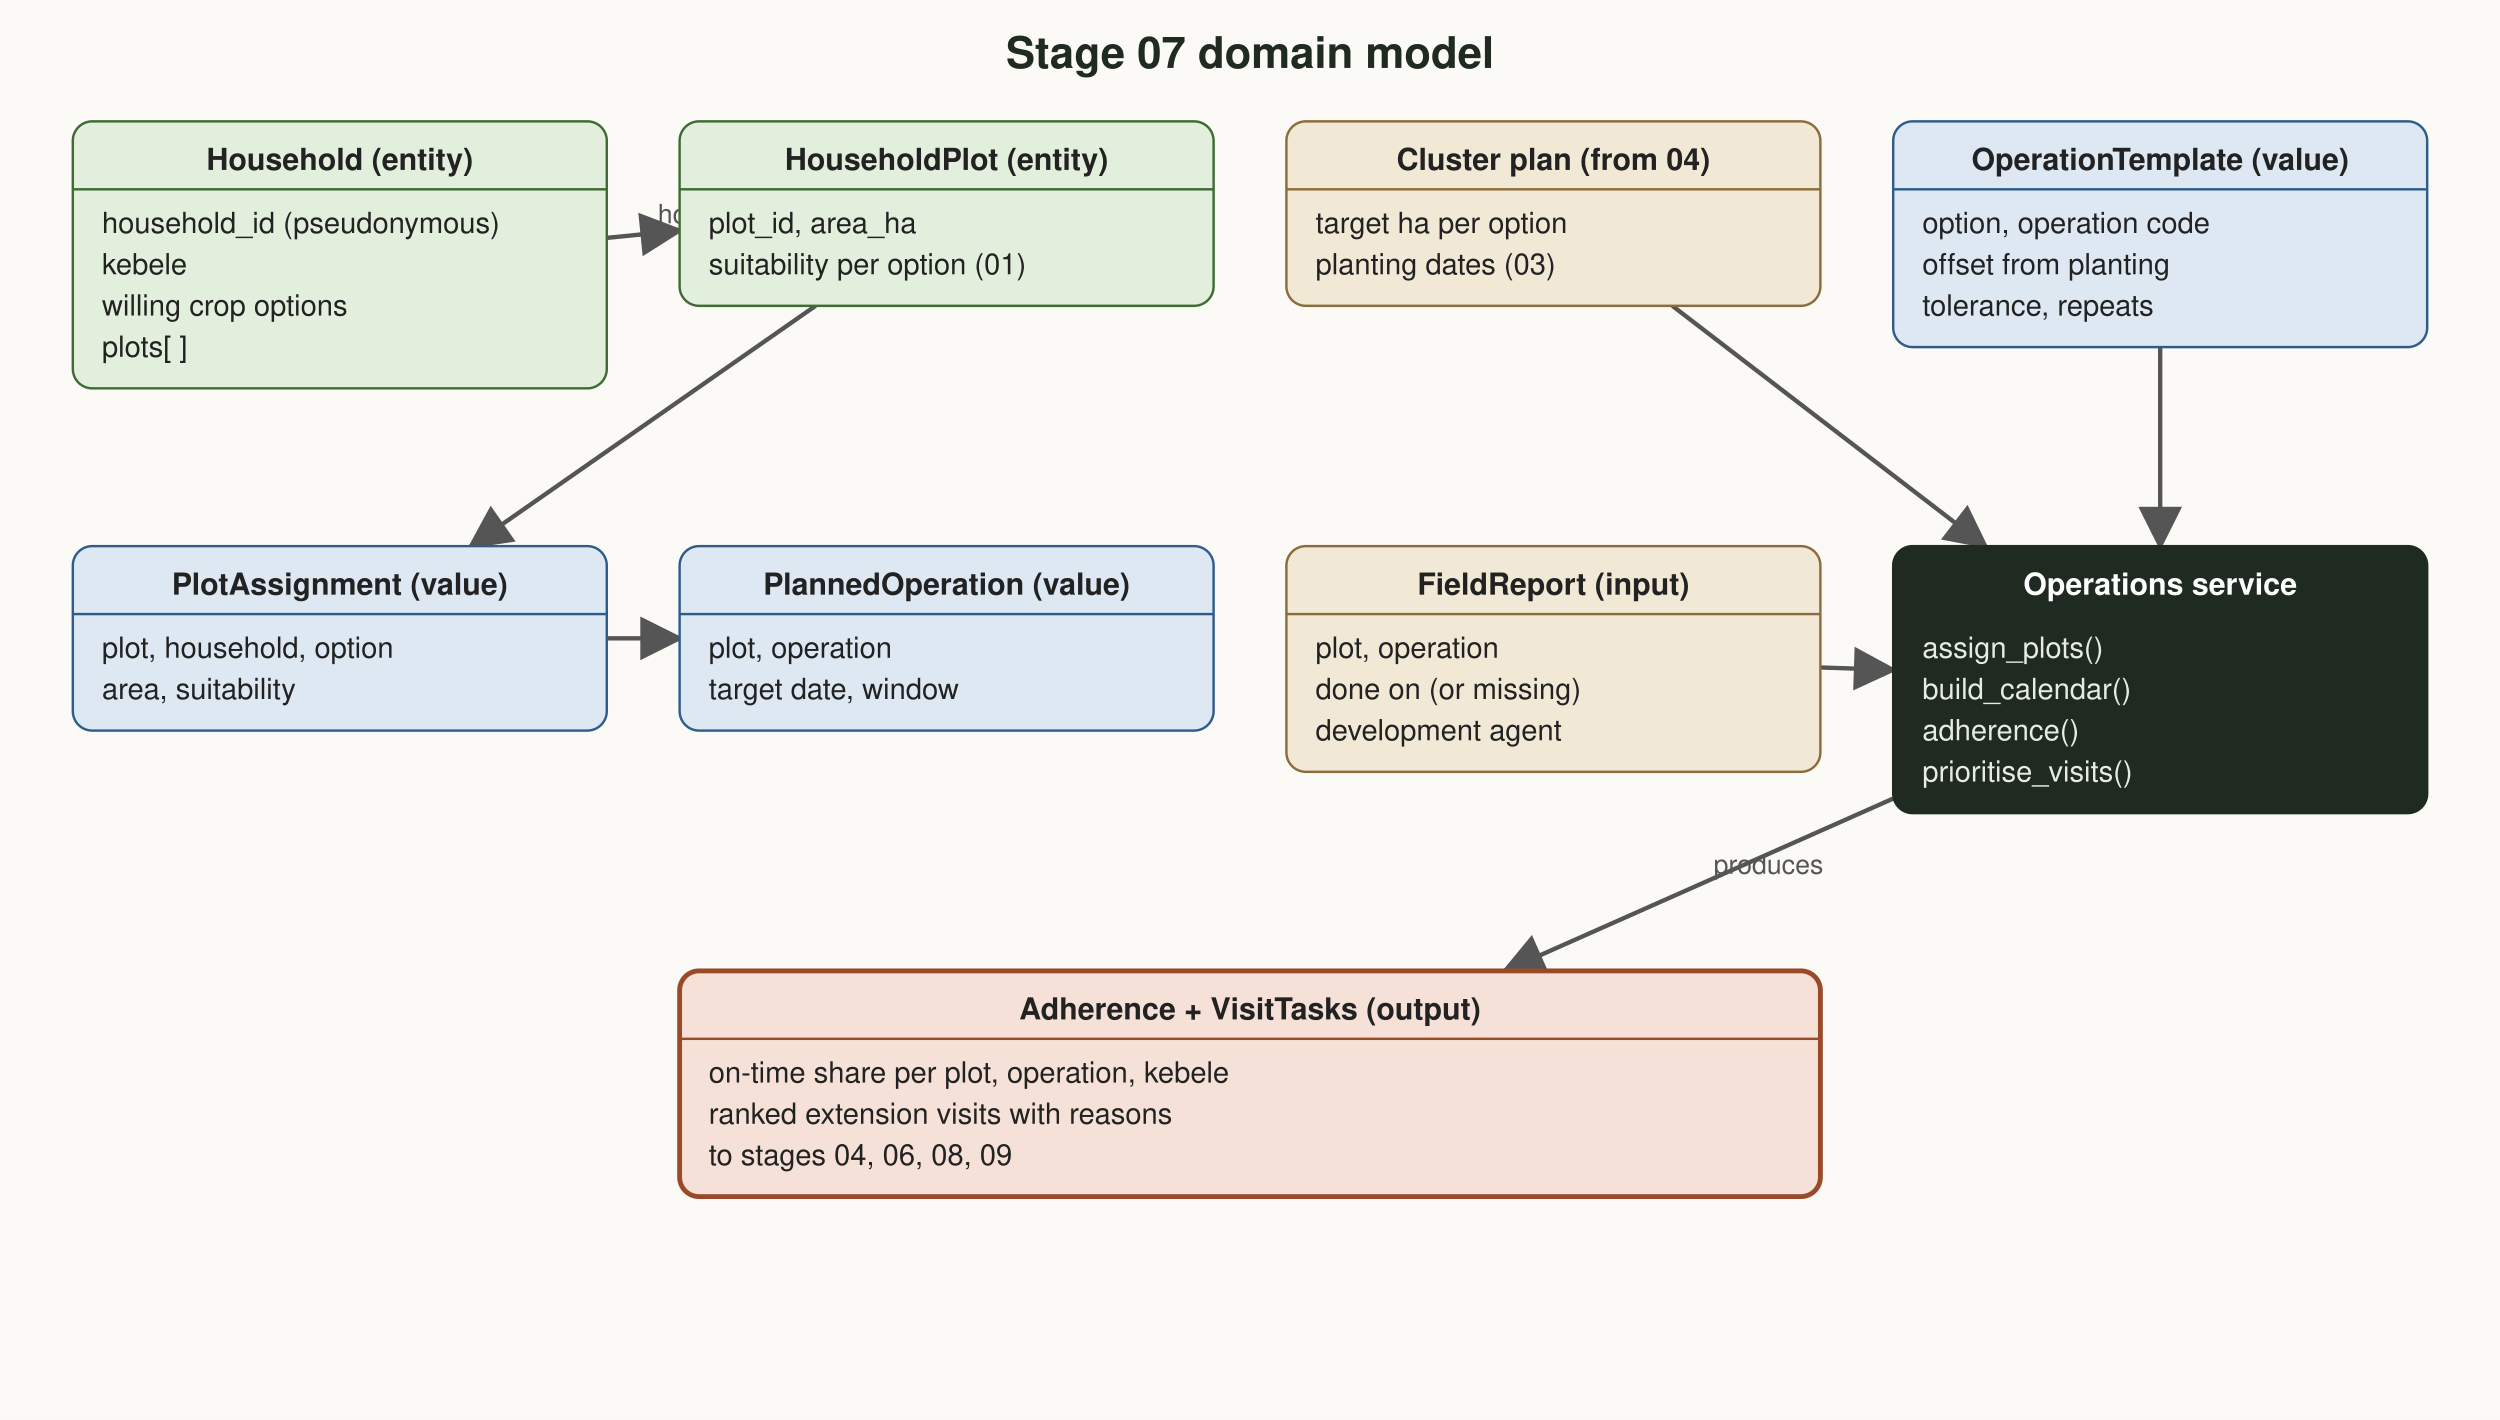
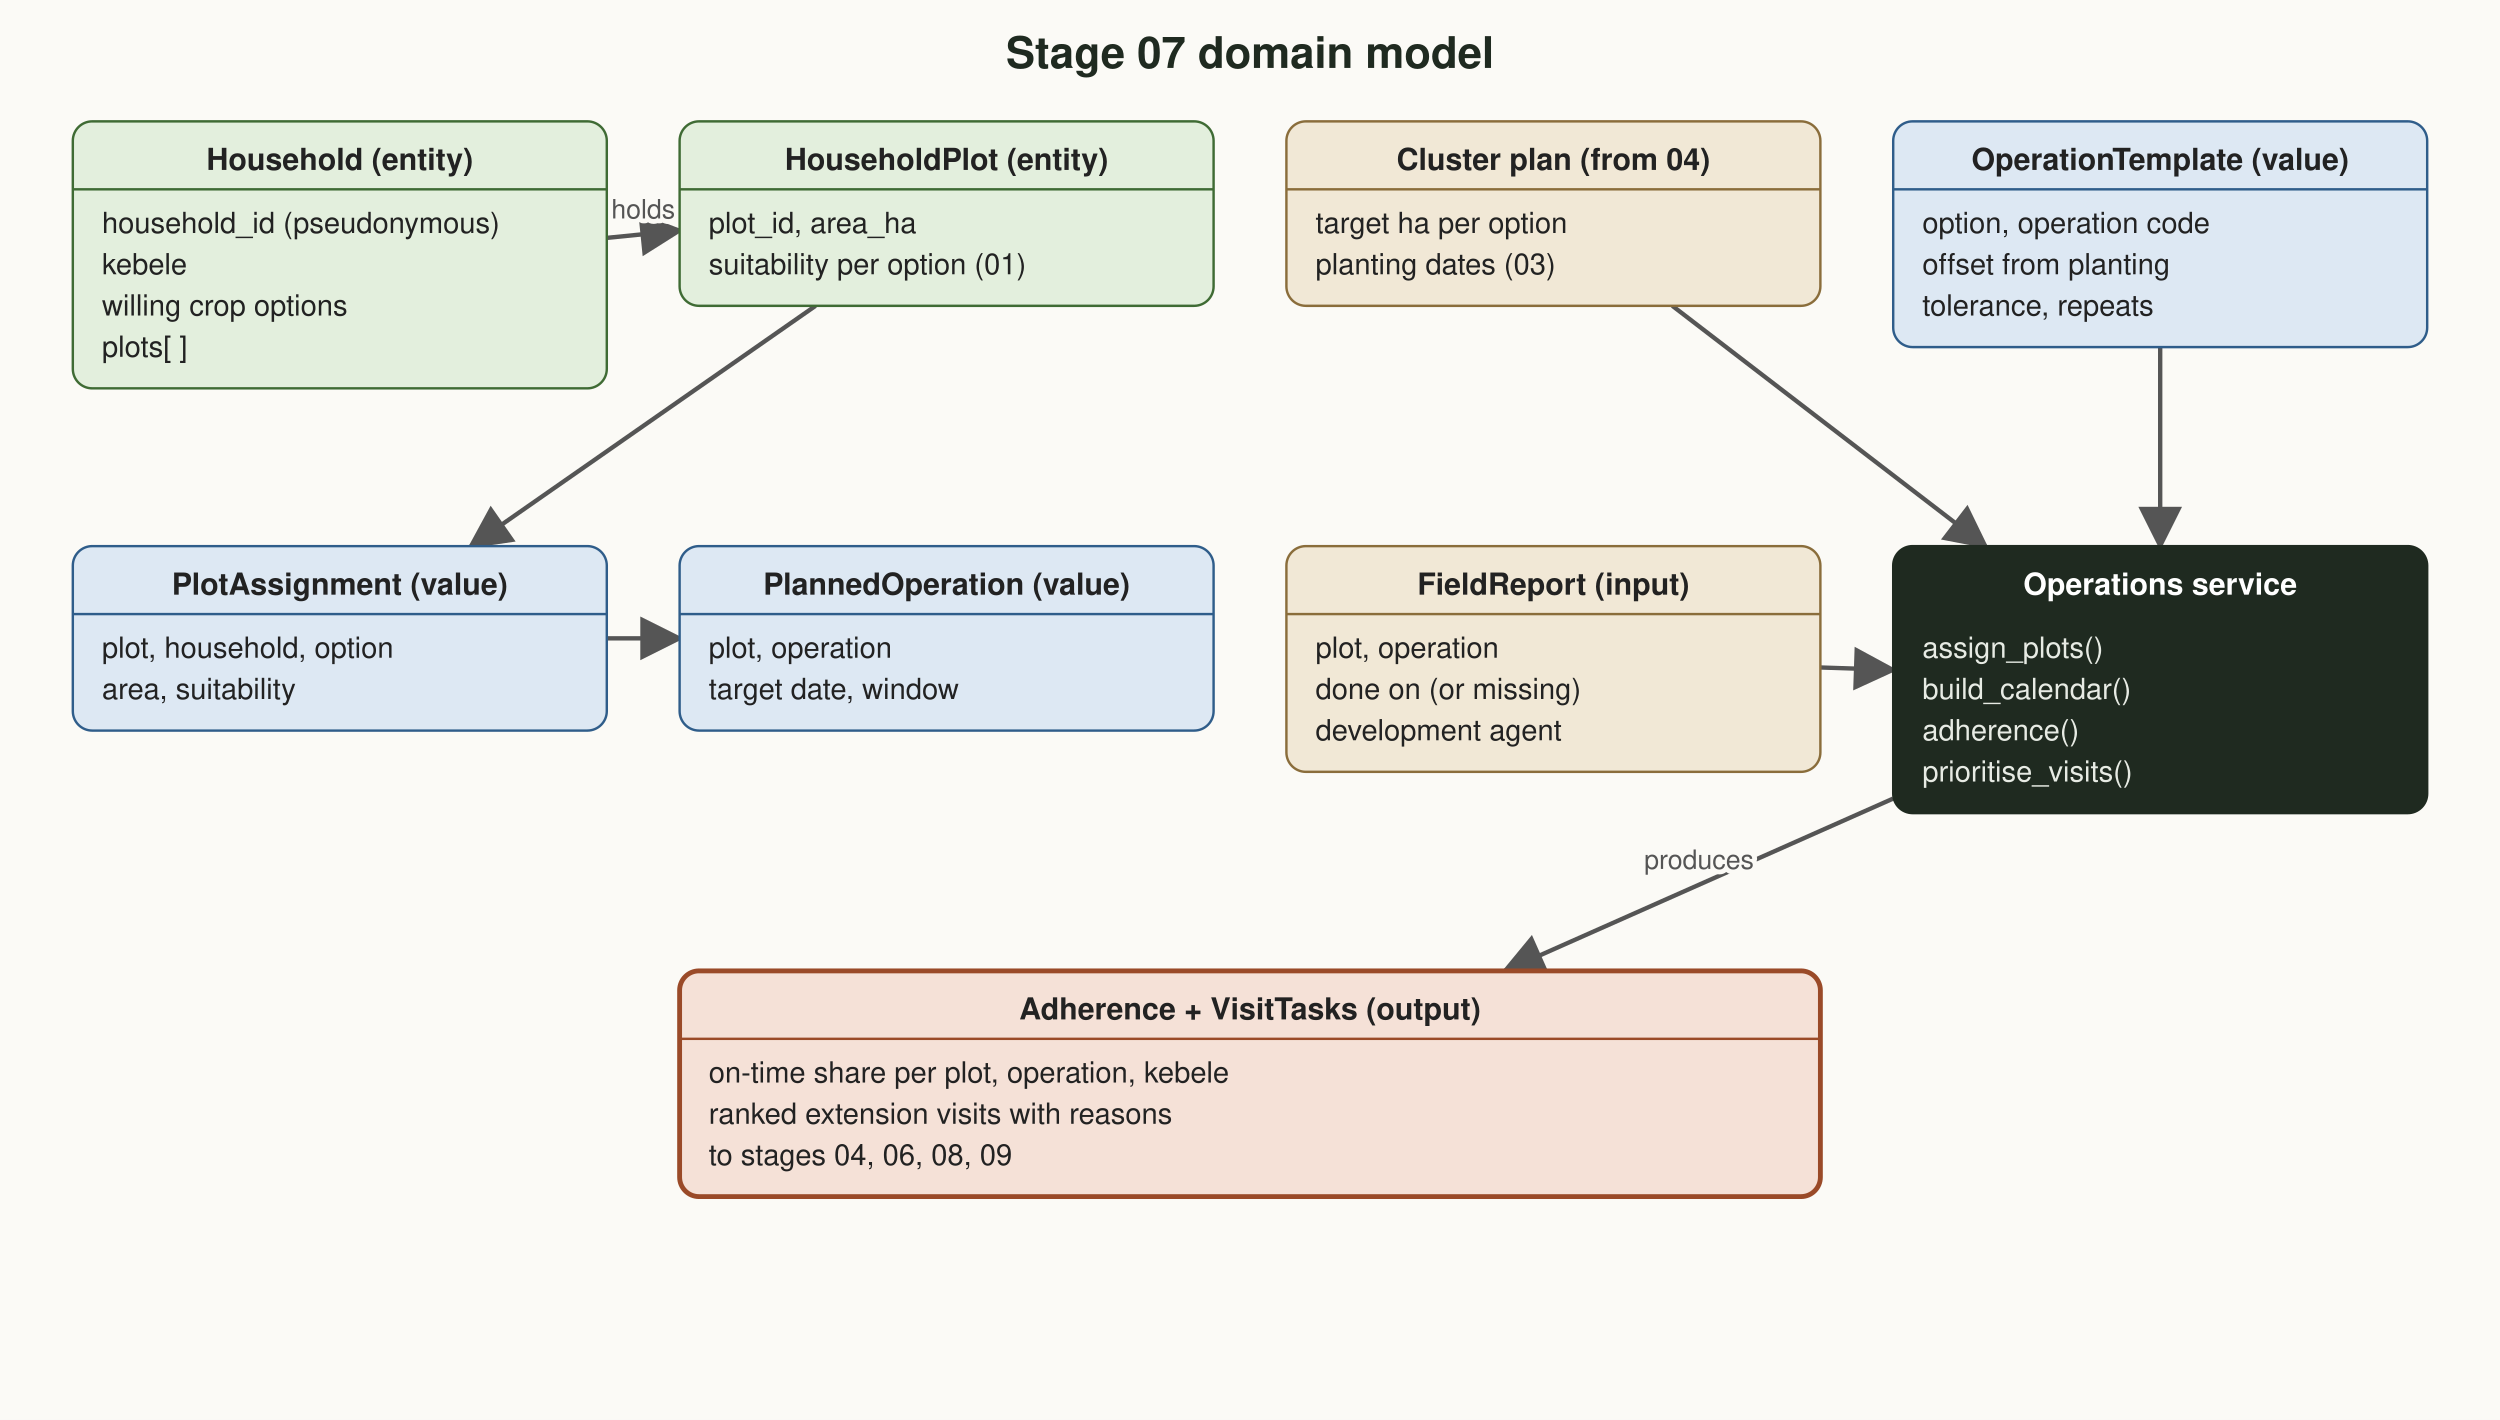
<svg xmlns="http://www.w3.org/2000/svg" viewBox="0 0 1030 585" font-family="Helvetica, Arial, sans-serif">
  <rect width="1030" height="585" fill="#fbfaf6" />
  <defs>
    <marker id="a" markerWidth="10" markerHeight="10" refX="9" refY="5" orient="auto">
      <path d="M0,0 L10,5 L0,10 z" fill="#555" />
    </marker>
  </defs>
  <text x="515.0" y="28" text-anchor="middle" font-size="18" font-weight="bold" fill="#1f2a20">Stage 07 domain model</text>
  <line x1="250" y1="98" x2="280" y2="95" stroke="#555" stroke-width="1.8" marker-end="url(#a)" />
-   <text x="271" y="92" font-size="11" fill="#555">holds</text>
+   <text x="265" y="90" font-size="11" fill="#555" text-anchor="middle" stroke="#fbfaf6" stroke-width="4" paint-order="stroke" stroke-linejoin="round">holds</text>
  <line x1="689" y1="126" x2="818" y2="225" stroke="#555" stroke-width="1.8" marker-end="url(#a)" />
  <line x1="890" y1="143" x2="890" y2="225" stroke="#555" stroke-width="1.8" marker-end="url(#a)" />
  <line x1="336" y1="126" x2="194" y2="225" stroke="#555" stroke-width="1.8" marker-end="url(#a)" />
  <line x1="250" y1="263" x2="280" y2="263" stroke="#555" stroke-width="1.8" marker-end="url(#a)" />
  <line x1="750" y1="275" x2="780" y2="276" stroke="#555" stroke-width="1.8" marker-end="url(#a)" />
  <line x1="780" y1="329" x2="620" y2="400" stroke="#555" stroke-width="1.8" marker-end="url(#a)" />
-   <text x="706" y="360" font-size="11" fill="#555">produces</text>
+   <text x="700" y="358" font-size="11" fill="#555" text-anchor="middle" stroke="#fbfaf6" stroke-width="4" paint-order="stroke" stroke-linejoin="round">produces</text>
  <rect x="30" y="50" width="220" height="110" rx="8" fill="#e3efdd" stroke="#3f6b34" stroke-width="1" />
  <text x="140.0" y="70" text-anchor="middle" font-weight="bold" font-size="12.5" fill="#222">Household (entity)</text>
  <line x1="30" y1="78" x2="250" y2="78" stroke="#3f6b34" />
  <text x="42" y="96" font-size="12" fill="#222">household_id (pseudonymous)</text>
  <text x="42" y="113" font-size="12" fill="#222">kebele</text>
  <text x="42" y="130" font-size="12" fill="#222">willing crop options</text>
  <text x="42" y="147" font-size="12" fill="#222">plots[ ]</text>
  <rect x="280" y="50" width="220" height="76" rx="8" fill="#e3efdd" stroke="#3f6b34" stroke-width="1" />
  <text x="390.0" y="70" text-anchor="middle" font-weight="bold" font-size="12.5" fill="#222">HouseholdPlot (entity)</text>
  <line x1="280" y1="78" x2="500" y2="78" stroke="#3f6b34" />
  <text x="292" y="96" font-size="12" fill="#222">plot_id, area_ha</text>
  <text x="292" y="113" font-size="12" fill="#222">suitability per option (01)</text>
  <rect x="530" y="50" width="220" height="76" rx="8" fill="#f1e8d6" stroke="#8a6d3b" stroke-width="1" />
  <text x="640.0" y="70" text-anchor="middle" font-weight="bold" font-size="12.5" fill="#222">Cluster plan (from 04)</text>
  <line x1="530" y1="78" x2="750" y2="78" stroke="#8a6d3b" />
  <text x="542" y="96" font-size="12" fill="#222">target ha per option</text>
  <text x="542" y="113" font-size="12" fill="#222">planting dates (03)</text>
  <rect x="780" y="50" width="220" height="93" rx="8" fill="#dde8f3" stroke="#2f5d8a" stroke-width="1" />
  <text x="890.0" y="70" text-anchor="middle" font-weight="bold" font-size="12.5" fill="#222">OperationTemplate (value)</text>
  <line x1="780" y1="78" x2="1000" y2="78" stroke="#2f5d8a" />
  <text x="792" y="96" font-size="12" fill="#222">option, operation code</text>
  <text x="792" y="113" font-size="12" fill="#222">offset from planting</text>
  <text x="792" y="130" font-size="12" fill="#222">tolerance, repeats</text>
  <rect x="30" y="225" width="220" height="76" rx="8" fill="#dde8f3" stroke="#2f5d8a" stroke-width="1" />
  <text x="140.0" y="245" text-anchor="middle" font-weight="bold" font-size="12.5" fill="#222">PlotAssignment (value)</text>
  <line x1="30" y1="253" x2="250" y2="253" stroke="#2f5d8a" />
  <text x="42" y="271" font-size="12" fill="#222">plot, household, option</text>
  <text x="42" y="288" font-size="12" fill="#222">area, suitability</text>
  <rect x="280" y="225" width="220" height="76" rx="8" fill="#dde8f3" stroke="#2f5d8a" stroke-width="1" />
  <text x="390.0" y="245" text-anchor="middle" font-weight="bold" font-size="12.5" fill="#222">PlannedOperation (value)</text>
  <line x1="280" y1="253" x2="500" y2="253" stroke="#2f5d8a" />
  <text x="292" y="271" font-size="12" fill="#222">plot, operation</text>
  <text x="292" y="288" font-size="12" fill="#222">target date, window</text>
  <rect x="530" y="225" width="220" height="93" rx="8" fill="#f1e8d6" stroke="#8a6d3b" stroke-width="1" />
  <text x="640.0" y="245" text-anchor="middle" font-weight="bold" font-size="12.5" fill="#222">FieldReport (input)</text>
  <line x1="530" y1="253" x2="750" y2="253" stroke="#8a6d3b" />
  <text x="542" y="271" font-size="12" fill="#222">plot, operation</text>
  <text x="542" y="288" font-size="12" fill="#222">done on (or missing)</text>
  <text x="542" y="305" font-size="12" fill="#222">development agent</text>
  <rect x="780" y="225" width="220" height="110" rx="8" fill="#1f2a20" stroke="#1f2a20" stroke-width="1" />
  <text x="890.0" y="245" text-anchor="middle" font-weight="bold" font-size="12.5" fill="#fff">Operations service</text>
  <text x="792" y="271" font-size="12" fill="#e7ebe4">assign_plots()</text>
  <text x="792" y="288" font-size="12" fill="#e7ebe4">build_calendar()</text>
  <text x="792" y="305" font-size="12" fill="#e7ebe4">adherence()</text>
  <text x="792" y="322" font-size="12" fill="#e7ebe4">prioritise_visits()</text>
  <rect x="280" y="400" width="470" height="93" rx="8" fill="#f5e1d7" stroke="#9a4a28" stroke-width="2" />
  <text x="515.0" y="420" text-anchor="middle" font-weight="bold" font-size="12.5" fill="#222">Adherence + VisitTasks (output)</text>
  <line x1="280" y1="428" x2="750" y2="428" stroke="#9a4a28" />
  <text x="292" y="446" font-size="12" fill="#222">on-time share per plot, operation, kebele</text>
  <text x="292" y="463" font-size="12" fill="#222">ranked extension visits with reasons</text>
  <text x="292" y="480" font-size="12" fill="#222">to stages 04, 06, 08, 09</text>
</svg>
